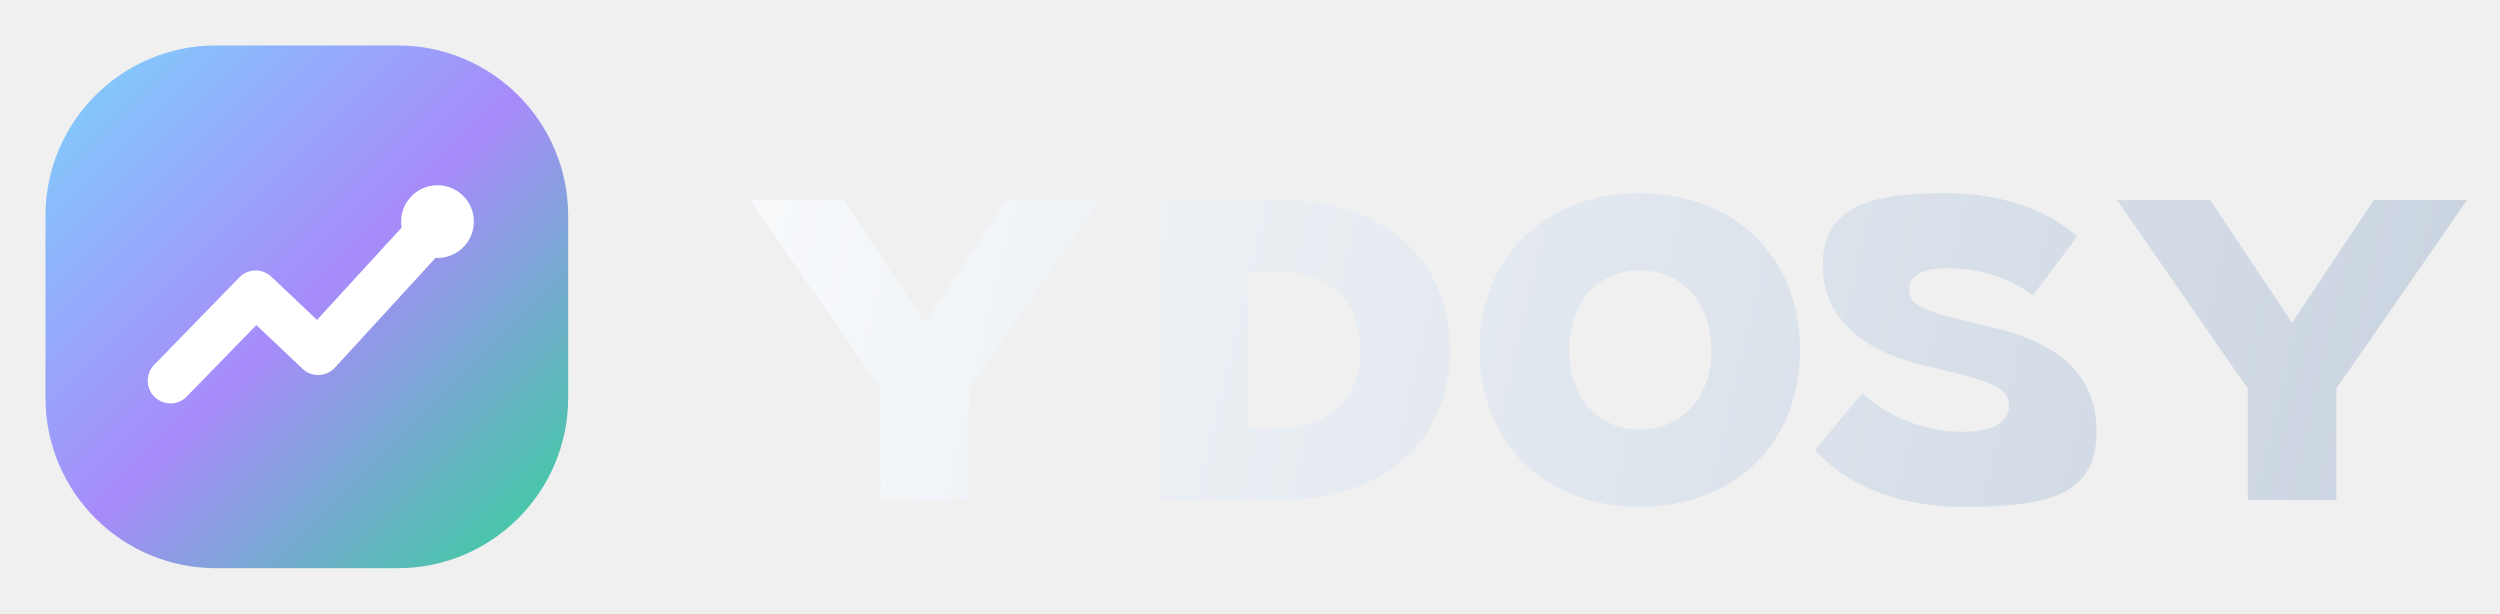
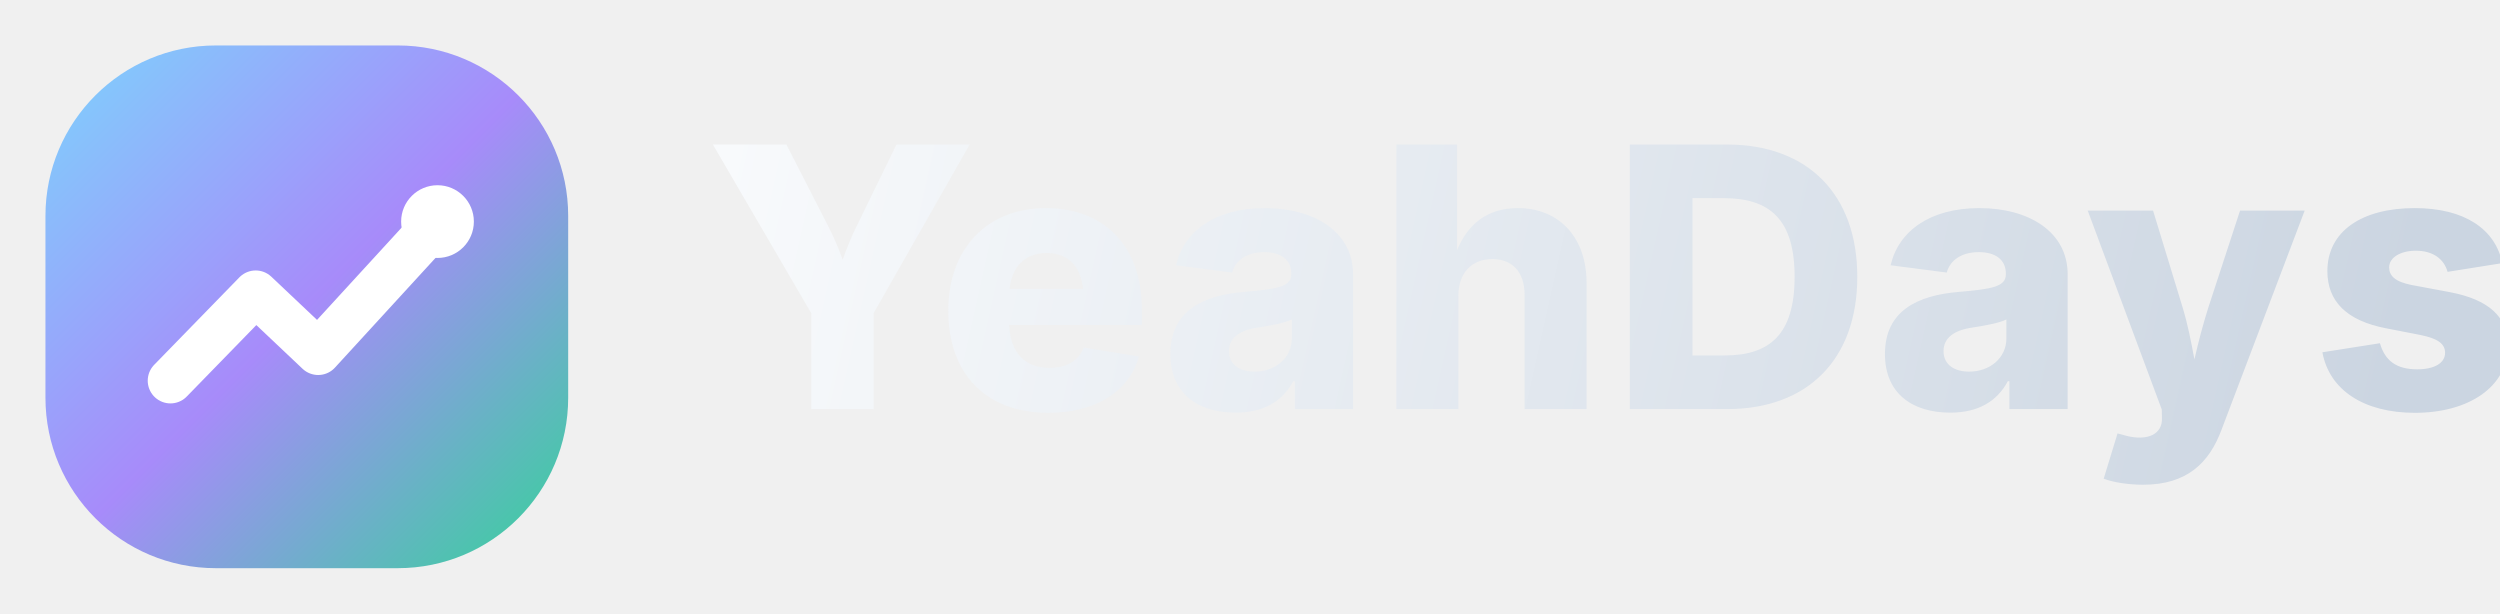
<svg xmlns="http://www.w3.org/2000/svg" width="220" height="54" viewBox="0 0 220 54" fill="none">
  <defs>
    <linearGradient id="yd-bg" x1="4" y1="4" x2="50" y2="50" gradientUnits="userSpaceOnUse">
      <stop stop-color="#7DD3FC" />
      <stop offset="0.5" stop-color="#A78BFA" />
      <stop offset="1" stop-color="#34D399" />
    </linearGradient>
-     <linearGradient id="yd-text" x1="66" y1="10" x2="210" y2="44" gradientUnits="userSpaceOnUse">
+     <linearGradient id="yd-text" x1="64" y1="12" x2="208" y2="44" gradientUnits="userSpaceOnUse">
      <stop stop-color="#F8FAFC" />
      <stop offset="1" stop-color="#CBD5E1" />
    </linearGradient>
  </defs>
  <rect x="4" y="4" width="46" height="46" rx="15" fill="url(#yd-bg)" />
  <path d="M15 33.5L22.5 25.8L28 31L39 19" stroke="#FFFFFF" stroke-width="4" stroke-linecap="round" stroke-linejoin="round" />
  <circle cx="38.5" cy="19.5" r="3.2" fill="#FFFFFF" />
-   <path d="M66 17.6H74.2L81.4 28.4L88.6 17.6H96.8L85.3 34.2V44H77.5V34.2L66 17.6Z" fill="url(#yd-text)" />
-   <path d="M102.1 44V17.6H112.8C121.7 17.6 127.6 22.8 127.6 30.8C127.6 38.8 121.7 44 112.8 44H102.1ZM109.8 37.7H112.4C116.9 37.7 119.7 35.2 119.7 30.8C119.7 26.4 116.9 23.9 112.4 23.9H109.8V37.7Z" fill="url(#yd-text)" />
-   <path d="M144.3 44.6C136.1 44.6 130.2 39.1 130.2 30.8C130.2 22.5 136.1 17 144.3 17C152.5 17 158.4 22.5 158.4 30.8C158.4 39.1 152.5 44.6 144.3 44.6ZM144.3 37.8C148 37.8 150.6 35 150.6 30.8C150.6 26.6 148 23.8 144.3 23.8C140.6 23.8 138.1 26.6 138.1 30.8C138.1 35 140.6 37.8 144.3 37.8Z" fill="url(#yd-text)" />
-   <path d="M172.7 44.6C167.1 44.6 162.5 42.7 159.7 39.6L163.9 34.6C166 36.6 169.3 38 172.7 38C175.5 38 176.8 37.1 176.8 35.7C176.8 34.2 175.2 33.6 172 32.8L169.1 32.1C164.1 30.9 160.4 28.1 160.4 23.3C160.4 17.8 165.4 17 171.2 17C176 17 180.1 18.4 182.8 20.8L178.9 26C176.8 24.4 174.2 23.6 171.3 23.6C169.1 23.6 168 24.3 168 25.5C168 26.9 169.5 27.4 172.8 28.2L175.7 28.9C181.4 30.3 184.5 33.2 184.5 38C184.5 43.8 179.8 44.6 172.7 44.6Z" fill="url(#yd-text)" />
-   <path d="M186.3 17.6H194.5L201.7 28.4L208.9 17.6H217.1L205.6 34.2V44H197.8V34.2L186.3 17.6Z" fill="url(#yd-text)" />
+   <text x="62" y="36" fill="url(#yd-text)" font-family="Inter, SF Pro Text, Segoe UI, Arial, sans-serif" font-size="32" font-weight="800" letter-spacing="0.2">YeahDays</text>
</svg>
